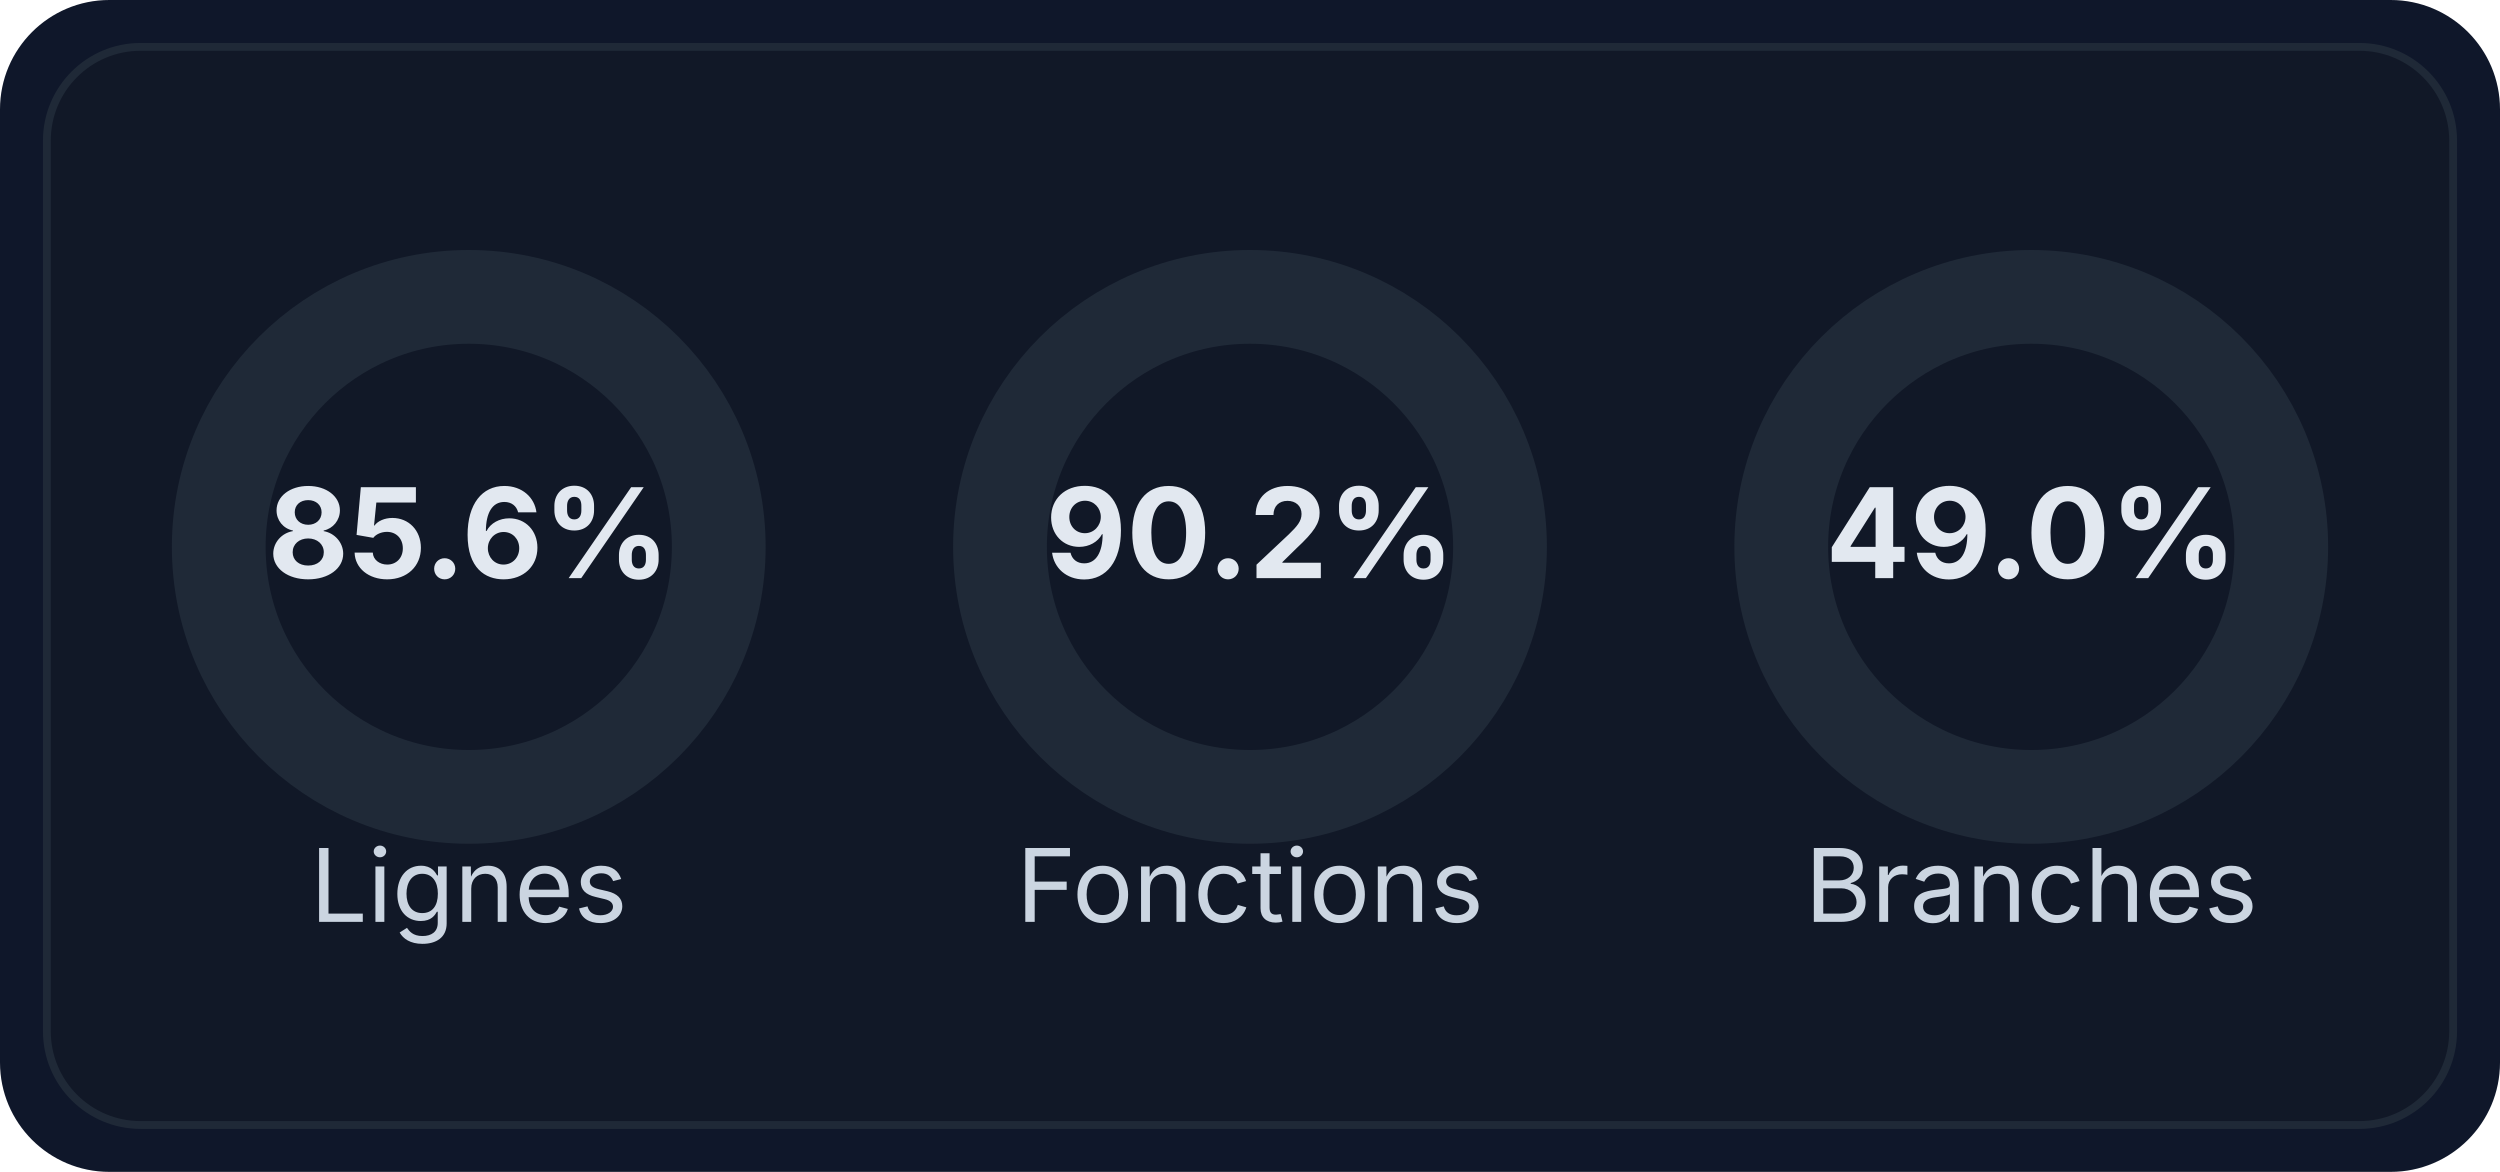
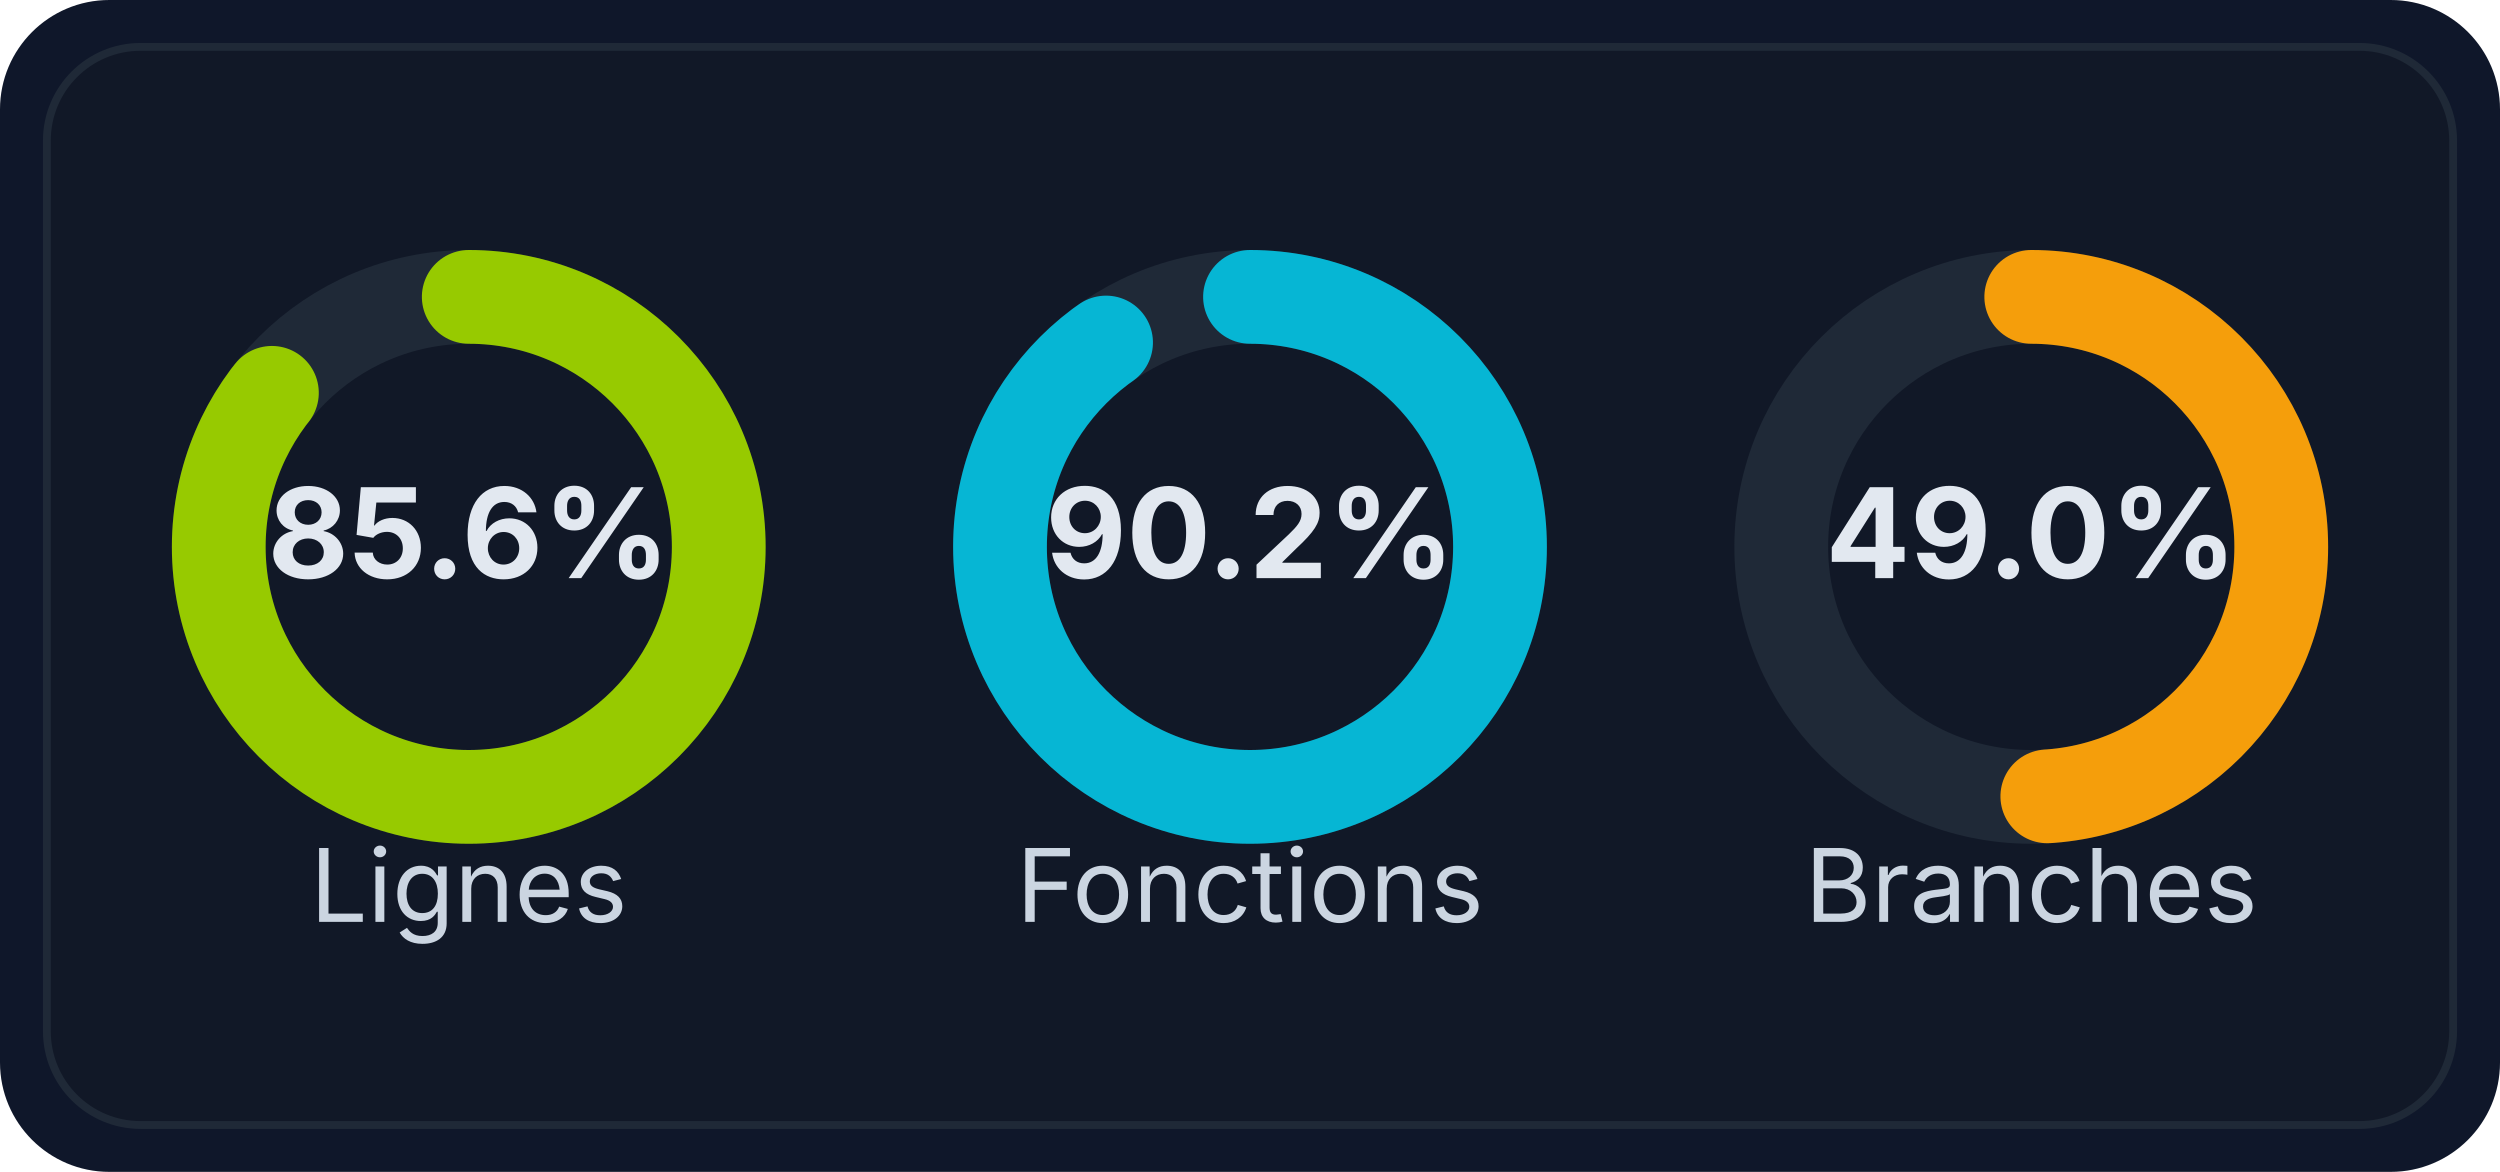
<svg xmlns="http://www.w3.org/2000/svg" viewBox="0 0 320 150" role="img" aria-label="Worker coverage snapshot">
  <style>
    .bg { fill: #0f172a; }
    .card { fill: #111827; stroke: #1f2937; stroke-width: 1; }
    .track { fill: none; stroke: #1f2937; stroke-width: 12; }
-     .arc { fill: none; stroke-width: 12; stroke-linecap: round; transform-origin: center; transform: rotate(-90deg); }
+     .arc { fill: none; stroke-width: 12; stroke-linecap: round; }
    .label { fill: #cbd5e1; font-family: "Inter", "Segoe UI", sans-serif; font-size: 13px; text-anchor: middle; }
    .value { fill: #e2e8f0; font-family: "Inter", "Segoe UI", sans-serif; font-size: 16px; font-weight: 700; text-anchor: middle; }
  </style>
  <rect class="bg" x="0" y="0" width="320" height="150" rx="14" />
  <rect class="card" x="6" y="6" width="308" height="138" rx="12" />
  <circle class="track" cx="60" cy="70" r="32" />
-   <circle class="arc" cx="60" cy="70" r="32" stroke="#97CA00" stroke-dasharray="172.06 29.00" />
+   <circle class="arc" cx="60" cy="70" r="32" stroke="#97CA00" stroke-dasharray="201.06" stroke-dashoffset="29.00" transform="rotate(-90 60 70)" />
  <text class="value" x="60" y="74">85.6%</text>
  <text class="label" x="60" y="118">Lignes</text>
  <circle class="track" cx="160" cy="70" r="32" />
-   <circle class="arc" cx="160" cy="70" r="32" stroke="#06b6d4" stroke-dasharray="181.45 19.62" />
+   <circle class="arc" cx="160" cy="70" r="32" stroke="#06b6d4" stroke-dasharray="201.06" stroke-dashoffset="19.62" transform="rotate(-90 160 70)" />
  <text class="value" x="160" y="74">90.2%</text>
  <text class="label" x="160" y="118">Fonctions</text>
  <circle class="track" cx="260" cy="70" r="32" />
-   <circle class="arc" cx="260" cy="70" r="32" stroke="#f59e0b" stroke-dasharray="98.49 102.58" />
+   <circle class="arc" cx="260" cy="70" r="32" stroke="#f59e0b" stroke-dasharray="201.06" stroke-dashoffset="102.58" transform="rotate(-90 260 70)" />
  <text class="value" x="260" y="74">49.0%</text>
  <text class="label" x="260" y="118">Branches</text>
</svg>
